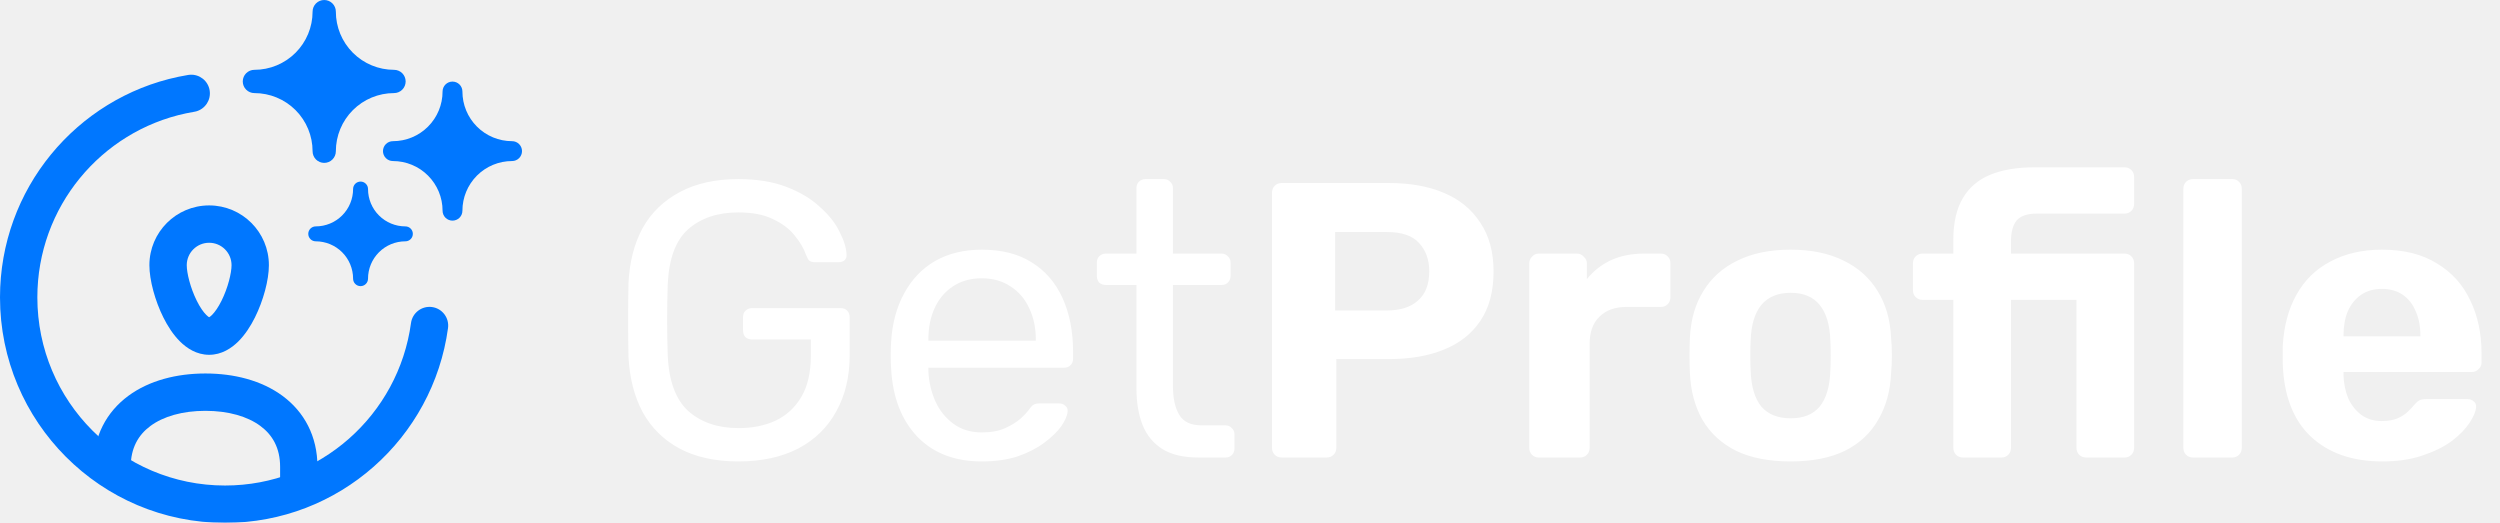
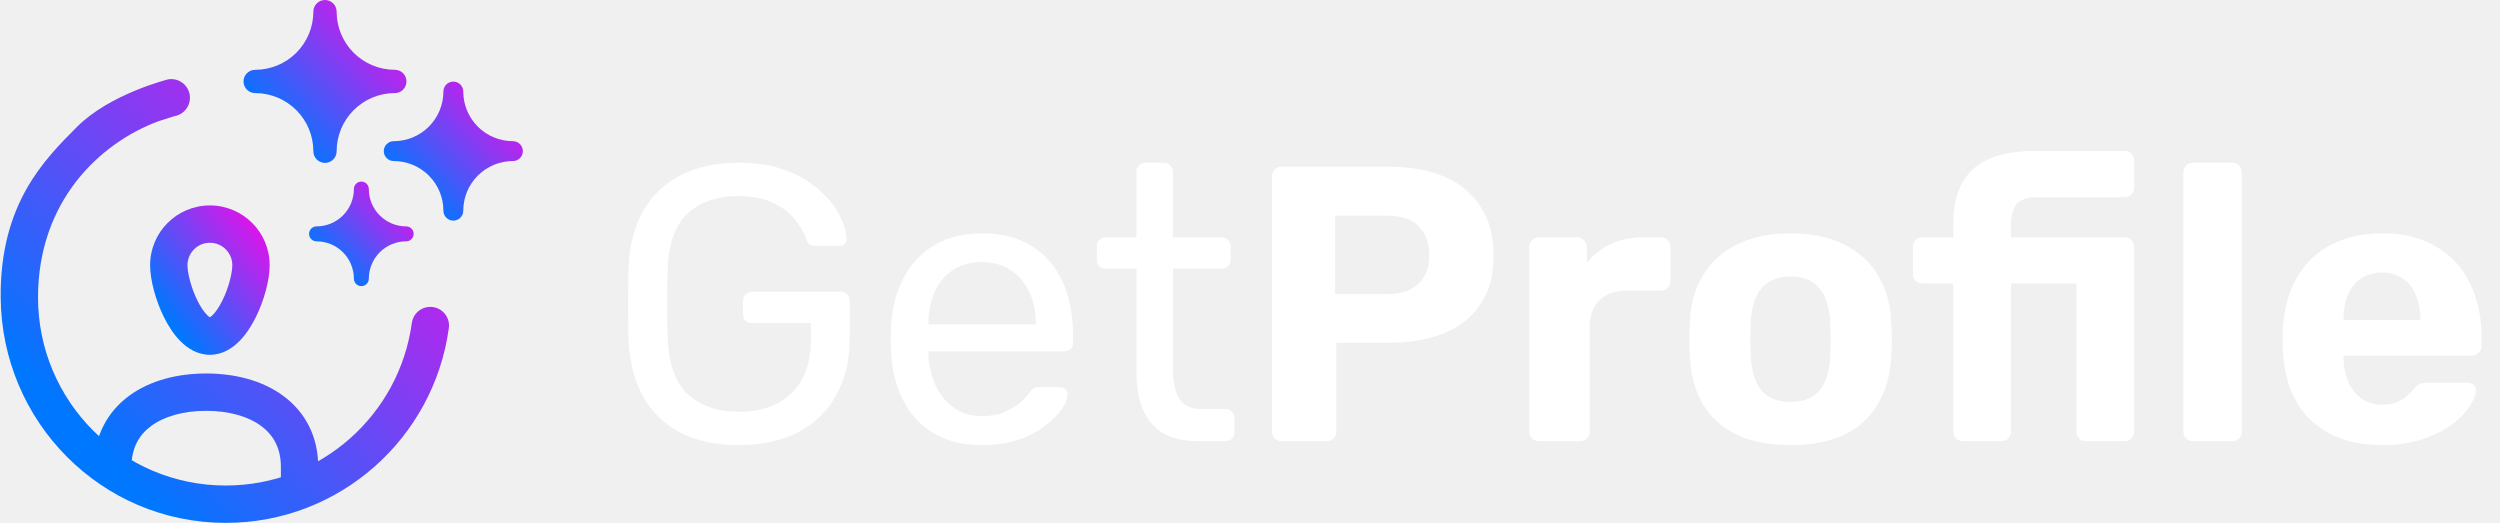
<svg xmlns="http://www.w3.org/2000/svg" width="153" height="32" viewBox="0 0 153 32" fill="none">
-   <g clip-path="url(#clip0_105_152)">
-     <path d="M45.184 28.24C43.776 28.24 42.576 27.976 41.584 27.448C40.608 26.92 39.856 26.176 39.328 25.216C38.816 24.256 38.528 23.128 38.464 21.832C38.448 21.128 38.44 20.384 38.44 19.6C38.44 18.8 38.448 18.04 38.464 17.32C38.528 16.024 38.816 14.904 39.328 13.96C39.856 13.016 40.616 12.28 41.608 11.752C42.6 11.224 43.792 10.96 45.184 10.96C46.32 10.96 47.304 11.12 48.136 11.44C48.968 11.76 49.648 12.168 50.176 12.664C50.72 13.144 51.12 13.648 51.376 14.176C51.648 14.704 51.792 15.168 51.808 15.568C51.824 15.712 51.784 15.832 51.688 15.928C51.592 16.008 51.464 16.048 51.304 16.048H49.888C49.728 16.048 49.608 16.016 49.528 15.952C49.464 15.888 49.4 15.776 49.336 15.616C49.192 15.2 48.952 14.792 48.616 14.392C48.296 13.992 47.856 13.664 47.296 13.408C46.752 13.136 46.048 13 45.184 13C43.92 13 42.896 13.344 42.112 14.032C41.344 14.72 40.928 15.856 40.864 17.44C40.816 18.864 40.816 20.288 40.864 21.712C40.928 23.312 41.352 24.464 42.136 25.168C42.92 25.856 43.944 26.2 45.208 26.2C46.056 26.2 46.808 26.048 47.464 25.744C48.136 25.424 48.664 24.936 49.048 24.28C49.432 23.624 49.624 22.792 49.624 21.784V20.776H46.024C45.864 20.776 45.728 20.728 45.616 20.632C45.52 20.52 45.472 20.376 45.472 20.2V19.432C45.472 19.256 45.52 19.12 45.616 19.024C45.728 18.912 45.864 18.856 46.024 18.856H51.448C51.624 18.856 51.76 18.912 51.856 19.024C51.952 19.12 52 19.256 52 19.432V21.736C52 23.048 51.728 24.192 51.184 25.168C50.656 26.144 49.88 26.904 48.856 27.448C47.832 27.976 46.608 28.24 45.184 28.24ZM60.08 28.24C58.432 28.24 57.12 27.736 56.144 26.728C55.168 25.704 54.632 24.312 54.536 22.552C54.52 22.344 54.512 22.08 54.512 21.76C54.512 21.424 54.52 21.152 54.536 20.944C54.6 19.808 54.864 18.816 55.328 17.968C55.792 17.104 56.424 16.44 57.224 15.976C58.04 15.512 58.992 15.28 60.08 15.28C61.296 15.28 62.312 15.536 63.128 16.048C63.96 16.56 64.592 17.288 65.024 18.232C65.456 19.176 65.672 20.28 65.672 21.544V21.952C65.672 22.128 65.616 22.264 65.504 22.36C65.408 22.456 65.28 22.504 65.12 22.504H56.816C56.816 22.52 56.816 22.552 56.816 22.6C56.816 22.648 56.816 22.688 56.816 22.72C56.848 23.376 56.992 23.992 57.248 24.568C57.504 25.128 57.872 25.584 58.352 25.936C58.832 26.288 59.408 26.464 60.08 26.464C60.656 26.464 61.136 26.376 61.52 26.2C61.904 26.024 62.216 25.832 62.456 25.624C62.696 25.4 62.856 25.232 62.936 25.12C63.08 24.912 63.192 24.792 63.272 24.76C63.352 24.712 63.48 24.688 63.656 24.688H64.808C64.968 24.688 65.096 24.736 65.192 24.832C65.304 24.912 65.352 25.032 65.336 25.192C65.32 25.432 65.192 25.728 64.952 26.08C64.712 26.416 64.368 26.752 63.92 27.088C63.472 27.424 62.928 27.704 62.288 27.928C61.648 28.136 60.912 28.24 60.08 28.24ZM56.816 20.848H63.392V20.776C63.392 20.056 63.256 19.416 62.984 18.856C62.728 18.296 62.352 17.856 61.856 17.536C61.36 17.2 60.768 17.032 60.08 17.032C59.392 17.032 58.8 17.2 58.304 17.536C57.824 17.856 57.456 18.296 57.2 18.856C56.944 19.416 56.816 20.056 56.816 20.776V20.848ZM73.343 28C72.447 28 71.719 27.832 71.159 27.496C70.599 27.144 70.191 26.656 69.935 26.032C69.679 25.392 69.551 24.64 69.551 23.776V17.44H67.679C67.519 17.44 67.383 17.392 67.271 17.296C67.175 17.184 67.127 17.048 67.127 16.888V16.072C67.127 15.912 67.175 15.784 67.271 15.688C67.383 15.576 67.519 15.52 67.679 15.52H69.551V11.512C69.551 11.352 69.599 11.224 69.695 11.128C69.807 11.016 69.943 10.96 70.103 10.96H71.231C71.391 10.96 71.519 11.016 71.615 11.128C71.727 11.224 71.783 11.352 71.783 11.512V15.52H74.759C74.919 15.52 75.047 15.576 75.143 15.688C75.255 15.784 75.311 15.912 75.311 16.072V16.888C75.311 17.048 75.255 17.184 75.143 17.296C75.047 17.392 74.919 17.44 74.759 17.44H71.783V23.608C71.783 24.36 71.911 24.952 72.167 25.384C72.423 25.816 72.879 26.032 73.535 26.032H74.999C75.159 26.032 75.287 26.088 75.383 26.2C75.495 26.296 75.551 26.424 75.551 26.584V27.448C75.551 27.608 75.495 27.744 75.383 27.856C75.287 27.952 75.159 28 74.999 28H73.343ZM78.446 28C78.27 28 78.126 27.944 78.014 27.832C77.902 27.72 77.846 27.576 77.846 27.4V11.8C77.846 11.624 77.902 11.48 78.014 11.368C78.126 11.256 78.27 11.2 78.446 11.2H84.998C86.294 11.2 87.414 11.4 88.358 11.8C89.318 12.2 90.062 12.808 90.59 13.624C91.134 14.424 91.406 15.424 91.406 16.624C91.406 17.84 91.134 18.848 90.59 19.648C90.062 20.432 89.318 21.016 88.358 21.4C87.414 21.784 86.294 21.976 84.998 21.976H81.782V27.4C81.782 27.576 81.726 27.72 81.614 27.832C81.502 27.944 81.358 28 81.182 28H78.446ZM81.71 19H84.878C85.694 19 86.326 18.8 86.774 18.4C87.238 18 87.47 17.4 87.47 16.6C87.47 15.896 87.262 15.32 86.846 14.872C86.446 14.424 85.79 14.2 84.878 14.2H81.71V19ZM94.166 28C94.006 28 93.87 27.944 93.758 27.832C93.646 27.72 93.59 27.576 93.59 27.4V16.12C93.59 15.96 93.646 15.824 93.758 15.712C93.87 15.584 94.006 15.52 94.166 15.52H96.518C96.678 15.52 96.814 15.584 96.926 15.712C97.054 15.824 97.118 15.96 97.118 16.12V17.08C97.518 16.584 98.006 16.2 98.582 15.928C99.174 15.656 99.854 15.52 100.622 15.52H101.654C101.814 15.52 101.95 15.576 102.062 15.688C102.174 15.8 102.23 15.944 102.23 16.12V18.184C102.23 18.36 102.174 18.504 102.062 18.616C101.95 18.728 101.814 18.784 101.654 18.784H99.542C98.838 18.784 98.286 18.984 97.886 19.384C97.486 19.768 97.286 20.32 97.286 21.04V27.4C97.286 27.576 97.23 27.72 97.118 27.832C97.006 27.944 96.862 28 96.686 28H94.166ZM109.591 28.24C108.263 28.24 107.151 28.024 106.255 27.592C105.359 27.144 104.671 26.512 104.191 25.696C103.727 24.88 103.471 23.928 103.423 22.84C103.407 22.52 103.399 22.16 103.399 21.76C103.399 21.344 103.407 20.984 103.423 20.68C103.471 19.576 103.743 18.624 104.239 17.824C104.735 17.008 105.431 16.384 106.327 15.952C107.223 15.504 108.311 15.28 109.591 15.28C110.855 15.28 111.935 15.504 112.831 15.952C113.727 16.384 114.423 17.008 114.919 17.824C115.415 18.624 115.687 19.576 115.735 20.68C115.767 20.984 115.783 21.344 115.783 21.76C115.783 22.16 115.767 22.52 115.735 22.84C115.687 23.928 115.423 24.88 114.943 25.696C114.479 26.512 113.799 27.144 112.903 27.592C112.007 28.024 110.903 28.24 109.591 28.24ZM109.591 25.6C110.375 25.6 110.967 25.36 111.367 24.88C111.767 24.384 111.983 23.664 112.015 22.72C112.031 22.48 112.039 22.16 112.039 21.76C112.039 21.36 112.031 21.04 112.015 20.8C111.983 19.872 111.767 19.16 111.367 18.664C110.967 18.168 110.375 17.92 109.591 17.92C108.807 17.92 108.207 18.168 107.791 18.664C107.391 19.16 107.175 19.872 107.143 20.8C107.127 21.04 107.119 21.36 107.119 21.76C107.119 22.16 107.127 22.48 107.143 22.72C107.175 23.664 107.391 24.384 107.791 24.88C108.207 25.36 108.807 25.6 109.591 25.6ZM120.144 28C119.968 28 119.824 27.944 119.712 27.832C119.6 27.72 119.544 27.576 119.544 27.4V18.352H117.672C117.496 18.352 117.352 18.296 117.24 18.184C117.128 18.072 117.072 17.928 117.072 17.752V16.12C117.072 15.944 117.128 15.8 117.24 15.688C117.352 15.576 117.496 15.52 117.672 15.52H119.544V14.656C119.544 13.632 119.736 12.792 120.12 12.136C120.504 11.48 121.064 11 121.8 10.696C122.536 10.392 123.44 10.24 124.512 10.24H130.032C130.192 10.24 130.328 10.296 130.44 10.408C130.552 10.52 130.608 10.664 130.608 10.84V12.472C130.608 12.648 130.552 12.792 130.44 12.904C130.328 13.016 130.192 13.072 130.032 13.072H124.656C124.064 13.072 123.648 13.216 123.408 13.504C123.184 13.792 123.072 14.216 123.072 14.776V15.52H130.032C130.192 15.52 130.328 15.576 130.44 15.688C130.552 15.8 130.608 15.944 130.608 16.12V27.4C130.608 27.576 130.552 27.72 130.44 27.832C130.328 27.944 130.192 28 130.032 28H127.68C127.504 28 127.36 27.944 127.248 27.832C127.136 27.72 127.08 27.576 127.08 27.4V18.352H123.072V27.4C123.072 27.576 123.016 27.72 122.904 27.832C122.792 27.944 122.656 28 122.496 28H120.144ZM134.221 28C134.045 28 133.901 27.944 133.789 27.832C133.677 27.72 133.621 27.576 133.621 27.4V11.56C133.621 11.384 133.677 11.24 133.789 11.128C133.901 11.016 134.045 10.96 134.221 10.96H136.621C136.781 10.96 136.917 11.016 137.029 11.128C137.141 11.24 137.197 11.384 137.197 11.56V27.4C137.197 27.576 137.141 27.72 137.029 27.832C136.917 27.944 136.781 28 136.621 28H134.221ZM145.799 28.24C143.959 28.24 142.495 27.728 141.407 26.704C140.335 25.68 139.767 24.192 139.703 22.24C139.703 22.112 139.703 21.944 139.703 21.736C139.703 21.512 139.703 21.336 139.703 21.208C139.767 19.976 140.047 18.92 140.543 18.04C141.039 17.144 141.735 16.464 142.631 16C143.527 15.52 144.575 15.28 145.775 15.28C147.119 15.28 148.239 15.56 149.135 16.12C150.047 16.664 150.727 17.416 151.175 18.376C151.639 19.32 151.871 20.408 151.871 21.64V22.192C151.871 22.352 151.807 22.488 151.679 22.6C151.567 22.712 151.431 22.768 151.271 22.768H143.423C143.423 22.784 143.423 22.816 143.423 22.864C143.423 22.896 143.423 22.928 143.423 22.96C143.439 23.472 143.535 23.944 143.711 24.376C143.903 24.792 144.167 25.128 144.503 25.384C144.855 25.64 145.271 25.768 145.751 25.768C146.151 25.768 146.479 25.712 146.735 25.6C146.991 25.488 147.199 25.352 147.359 25.192C147.535 25.032 147.663 24.896 147.743 24.784C147.887 24.624 147.999 24.528 148.079 24.496C148.175 24.448 148.319 24.424 148.511 24.424H151.007C151.167 24.424 151.295 24.472 151.391 24.568C151.503 24.648 151.551 24.768 151.535 24.928C151.519 25.184 151.383 25.504 151.127 25.888C150.887 26.256 150.527 26.624 150.047 26.992C149.567 27.344 148.967 27.64 148.247 27.88C147.543 28.12 146.727 28.24 145.799 28.24ZM143.423 20.584H148.127V20.536C148.127 19.96 148.031 19.464 147.839 19.048C147.663 18.616 147.399 18.28 147.047 18.04C146.695 17.8 146.271 17.68 145.775 17.68C145.279 17.68 144.855 17.8 144.503 18.04C144.151 18.28 143.879 18.616 143.687 19.048C143.511 19.464 143.423 19.96 143.423 20.536V20.584Z" fill="white" />
-     <g clip-path="url(#clip1_105_152)">
-       <mask id="mask0_105_152" style="mask-type:luminance" maskUnits="userSpaceOnUse" x="0" y="0" width="32" height="32">
-         <path d="M32 0H0V32H32V0Z" fill="white" />
-       </mask>
-       <g mask="url(#mask0_105_152)">
-         <path d="M24.826 4.985C24.826 5.173 24.751 5.355 24.618 5.488C24.484 5.622 24.303 5.697 24.114 5.697C23.17 5.697 22.264 6.072 21.597 6.739C20.929 7.407 20.554 8.313 20.554 9.257C20.554 9.446 20.479 9.627 20.345 9.761C20.212 9.894 20.031 9.969 19.842 9.969C19.653 9.969 19.472 9.894 19.338 9.761C19.205 9.627 19.13 9.446 19.13 9.257C19.13 8.313 18.755 7.407 18.087 6.739C17.419 6.072 16.514 5.697 15.569 5.697C15.38 5.697 15.199 5.622 15.066 5.488C14.932 5.355 14.857 5.173 14.857 4.985C14.857 4.796 14.932 4.615 15.066 4.481C15.199 4.348 15.38 4.273 15.569 4.273C16.514 4.273 17.419 3.897 18.087 3.23C18.755 2.562 19.13 1.656 19.13 0.712C19.13 0.523 19.205 0.342 19.338 0.209C19.472 0.075 19.653 0 19.842 0C20.031 0 20.212 0.075 20.345 0.209C20.479 0.342 20.554 0.523 20.554 0.712C20.554 1.656 20.929 2.562 21.597 3.23C22.264 3.897 23.17 4.273 24.114 4.273C24.303 4.273 24.484 4.348 24.618 4.481C24.751 4.615 24.826 4.796 24.826 4.985Z" fill="#0077FF" />
-         <path d="M31.947 9.248C31.947 9.409 31.883 9.564 31.769 9.678C31.655 9.792 31.501 9.856 31.34 9.856C30.534 9.856 29.761 10.176 29.19 10.746C28.62 11.316 28.3 12.089 28.3 12.895C28.3 13.056 28.236 13.211 28.122 13.325C28.008 13.439 27.854 13.503 27.692 13.503C27.531 13.503 27.377 13.439 27.263 13.325C27.149 13.211 27.085 13.056 27.085 12.895C27.085 12.089 26.764 11.316 26.194 10.746C25.625 10.176 24.851 9.856 24.045 9.856C23.884 9.856 23.73 9.792 23.616 9.678C23.502 9.564 23.438 9.409 23.438 9.248C23.438 9.087 23.502 8.932 23.616 8.818C23.73 8.704 23.884 8.64 24.045 8.64C24.851 8.64 25.625 8.32 26.194 7.75C26.764 7.18 27.085 6.407 27.085 5.601C27.085 5.44 27.149 5.285 27.263 5.171C27.377 5.057 27.531 4.993 27.692 4.993C27.854 4.993 28.008 5.057 28.122 5.171C28.236 5.285 28.3 5.44 28.3 5.601C28.3 6.407 28.62 7.18 29.19 7.75C29.761 8.32 30.534 8.64 31.34 8.64C31.501 8.64 31.655 8.704 31.769 8.818C31.883 8.932 31.947 9.087 31.947 9.248Z" fill="#0077FF" />
-         <path d="M25.266 14.312C25.266 14.433 25.218 14.549 25.132 14.635C25.046 14.721 24.93 14.769 24.809 14.769C24.203 14.769 23.621 15.01 23.193 15.438C22.764 15.867 22.523 16.448 22.523 17.055C22.523 17.176 22.475 17.292 22.389 17.378C22.303 17.464 22.187 17.512 22.066 17.512C21.945 17.512 21.829 17.464 21.743 17.378C21.657 17.292 21.609 17.176 21.609 17.055C21.609 16.448 21.368 15.867 20.939 15.438C20.511 15.01 19.929 14.769 19.323 14.769C19.202 14.769 19.086 14.721 19 14.635C18.914 14.549 18.866 14.433 18.866 14.312C18.866 14.191 18.914 14.074 19 13.989C19.086 13.903 19.202 13.855 19.323 13.855C19.929 13.855 20.511 13.614 20.939 13.185C21.368 12.757 21.609 12.175 21.609 11.569C21.609 11.448 21.657 11.331 21.743 11.246C21.829 11.16 21.945 11.112 22.066 11.112C22.187 11.112 22.303 11.16 22.389 11.246C22.475 11.331 22.523 11.448 22.523 11.569C22.523 12.175 22.764 12.757 23.193 13.185C23.621 13.614 24.203 13.855 24.809 13.855C24.93 13.855 25.046 13.903 25.132 13.989C25.218 14.074 25.266 14.191 25.266 14.312Z" fill="#0077FF" />
-         <path d="M14.171 16.229C14.171 15.472 13.557 14.857 12.8 14.857C12.043 14.857 11.429 15.471 11.429 16.229C11.429 16.7 11.645 17.61 12.045 18.411C12.239 18.801 12.444 19.096 12.626 19.277C12.708 19.358 12.766 19.396 12.799 19.415C12.832 19.397 12.89 19.359 12.973 19.277C13.155 19.096 13.36 18.801 13.555 18.411C13.954 17.61 14.171 16.7 14.171 16.229ZM16.456 16.229C16.456 17.146 16.111 18.408 15.601 19.431C15.341 19.952 15.003 20.482 14.584 20.898C14.173 21.306 13.569 21.714 12.8 21.714C12.031 21.714 11.427 21.307 11.016 20.898C10.596 20.482 10.259 19.952 9.999 19.431C9.489 18.408 9.143 17.146 9.143 16.229C9.143 14.209 10.781 12.571 12.8 12.571C14.82 12.572 16.456 14.209 16.456 16.229Z" fill="#0077FF" />
-         <path d="M17.143 29.714V28.571C17.143 27.418 16.677 26.616 15.933 26.067C15.15 25.488 13.982 25.143 12.571 25.143C11.161 25.143 9.993 25.488 9.21 26.067C8.466 26.616 8 27.418 8 28.571C8 29.202 7.488 29.714 6.857 29.714C6.226 29.714 5.714 29.202 5.714 28.571C5.714 26.688 6.528 25.205 7.852 24.227C9.136 23.279 10.826 22.857 12.571 22.857C14.317 22.857 16.006 23.279 17.291 24.227C18.615 25.205 19.429 26.688 19.429 28.571V29.714C19.429 30.345 18.917 30.857 18.286 30.857C17.654 30.857 17.143 30.345 17.143 29.714Z" fill="#0077FF" />
-         <path d="M13.772 32C6.164 32 -9.08513e-08 25.819 0 18.201C0 11.565 4.675 6.022 10.909 4.701L11.516 4.587L11.633 4.574C12.211 4.538 12.734 4.944 12.83 5.528C12.927 6.111 12.562 6.665 12.003 6.817L11.888 6.841L11.382 6.937C6.187 8.039 2.286 12.663 2.286 18.201C2.286 24.562 7.431 29.714 13.772 29.714C19.583 29.714 24.39 25.388 25.153 19.77C25.238 19.145 25.814 18.706 26.44 18.791C27.065 18.876 27.503 19.452 27.419 20.077C26.504 26.809 20.746 32 13.772 32Z" fill="#0077FF" />
-       </g>
+   <g clip-path="url(#clip0_108_41)">
+     <g clip-path="url(#clip1_108_41)">
+       <path d="M24.876 4.985C24.876 5.173 24.801 5.355 24.668 5.488C24.534 5.622 24.353 5.697 24.164 5.697C23.219 5.697 22.313 6.072 21.645 6.74C20.977 7.407 20.602 8.313 20.602 9.257C20.602 9.446 20.527 9.627 20.393 9.761C20.26 9.894 20.079 9.969 19.89 9.969C19.701 9.969 19.52 9.894 19.386 9.761C19.253 9.627 19.177 9.446 19.177 9.257C19.177 8.313 18.802 7.407 18.134 6.74C17.466 6.072 16.56 5.697 15.616 5.697C15.427 5.697 15.246 5.622 15.112 5.488C14.979 5.355 14.903 5.173 14.903 4.985C14.903 4.796 14.979 4.615 15.112 4.481C15.246 4.348 15.427 4.272 15.616 4.272C16.56 4.272 17.466 3.897 18.134 3.23C18.802 2.562 19.177 1.656 19.177 0.712C19.177 0.523 19.253 0.342 19.386 0.209C19.52 0.075 19.701 0 19.89 0C20.079 0 20.26 0.075 20.393 0.209C20.527 0.342 20.602 0.523 20.602 0.712C20.602 1.656 20.977 2.562 21.645 3.23C22.313 3.897 23.219 4.272 24.164 4.272C24.353 4.272 24.534 4.348 24.668 4.481C24.801 4.615 24.876 4.796 24.876 4.985Z" fill="url(#paint0_linear_108_41)" />
+       <path d="M32 9.248C32 9.41 31.936 9.564 31.822 9.678C31.708 9.792 31.553 9.856 31.392 9.856C30.586 9.856 29.812 10.176 29.242 10.746C28.672 11.316 28.352 12.089 28.352 12.895C28.352 13.057 28.288 13.211 28.174 13.325C28.059 13.439 27.905 13.503 27.744 13.503C27.582 13.503 27.428 13.439 27.314 13.325C27.2 13.211 27.136 13.057 27.136 12.895C27.136 12.089 26.815 11.316 26.245 10.746C25.675 10.176 24.901 9.856 24.095 9.856C23.934 9.856 23.779 9.792 23.665 9.678C23.551 9.564 23.487 9.41 23.487 9.248C23.487 9.087 23.551 8.933 23.665 8.819C23.779 8.704 23.934 8.64 24.095 8.64C24.901 8.64 25.675 8.32 26.245 7.75C26.815 7.18 27.136 6.407 27.136 5.601C27.136 5.44 27.2 5.285 27.314 5.171C27.428 5.057 27.582 4.993 27.744 4.993C27.905 4.993 28.059 5.057 28.174 5.171C28.288 5.285 28.352 5.44 28.352 5.601C28.352 6.407 28.672 7.18 29.242 7.75C29.812 8.32 30.586 8.64 31.392 8.64C31.553 8.64 31.708 8.704 31.822 8.819C31.936 8.933 32 9.087 32 9.248Z" fill="url(#paint1_linear_108_41)" />
+       <path d="M25.316 14.312C25.316 14.433 25.268 14.55 25.182 14.635C25.096 14.721 24.98 14.769 24.859 14.769C24.252 14.769 23.671 15.01 23.242 15.439C22.813 15.867 22.572 16.449 22.572 17.055C22.572 17.176 22.524 17.292 22.438 17.378C22.353 17.464 22.236 17.512 22.115 17.512C21.994 17.512 21.877 17.464 21.792 17.378C21.706 17.292 21.658 17.176 21.658 17.055C21.658 16.449 21.417 15.867 20.988 15.439C20.559 15.01 19.977 14.769 19.371 14.769C19.25 14.769 19.134 14.721 19.048 14.635C18.962 14.55 18.914 14.433 18.914 14.312C18.914 14.191 18.962 14.075 19.048 13.989C19.134 13.903 19.25 13.855 19.371 13.855C19.977 13.855 20.559 13.614 20.988 13.185C21.417 12.757 21.658 12.175 21.658 11.569C21.658 11.448 21.706 11.332 21.792 11.246C21.877 11.16 21.994 11.112 22.115 11.112C22.236 11.112 22.353 11.16 22.438 11.246C22.524 11.332 22.572 11.448 22.572 11.569C22.572 12.175 22.813 12.757 23.242 13.185C23.671 13.614 24.252 13.855 24.859 13.855C24.98 13.855 25.096 13.903 25.182 13.989C25.268 14.075 25.316 14.191 25.316 14.312Z" fill="url(#paint2_linear_108_41)" />
+       <path d="M14.217 16.229C14.217 15.472 13.603 14.857 12.846 14.857C12.088 14.857 11.474 15.472 11.474 16.229C11.474 16.7 11.69 17.61 12.09 18.411C12.285 18.801 12.49 19.096 12.672 19.277C12.754 19.358 12.812 19.397 12.845 19.415C12.877 19.397 12.936 19.359 13.019 19.277C13.201 19.096 13.406 18.801 13.601 18.411C14 17.61 14.217 16.7 14.217 16.229ZM16.503 16.229C16.503 17.146 16.157 18.408 15.647 19.431C15.387 19.952 15.049 20.482 14.63 20.898C14.219 21.307 13.615 21.714 12.846 21.714C12.077 21.714 11.472 21.307 11.06 20.898C10.641 20.482 10.303 19.952 10.043 19.431C9.533 18.408 9.187 17.146 9.187 16.229C9.187 14.209 10.825 12.572 12.846 12.572C14.866 12.572 16.503 14.209 16.503 16.229Z" fill="url(#paint3_linear_108_41)" />
+       <path d="M17.19 29.714V28.572C17.19 27.418 16.724 26.616 15.979 26.067C15.196 25.489 14.028 25.143 12.617 25.143C11.205 25.143 10.038 25.489 9.254 26.067C8.51 26.616 8.044 27.418 8.044 28.572C8.044 29.203 7.532 29.714 6.9 29.714C6.269 29.714 5.757 29.203 5.757 28.572C5.757 26.688 6.571 25.205 7.895 24.228C9.18 23.279 10.871 22.857 12.617 22.857C14.362 22.857 16.053 23.279 17.338 24.228C18.663 25.205 19.476 26.688 19.476 28.572V29.714C19.476 30.346 18.964 30.857 18.333 30.857C17.702 30.857 17.19 30.346 17.19 29.714Z" fill="url(#paint4_linear_108_41)" />
+       <path d="M13.818 32C6.207 32 0.098 25.819 0.041 18.201C-0.002 12.485 2.694 9.785 4.716 7.761C6.738 5.736 10.293 4.856 10.293 4.856L10.411 4.843C10.989 4.807 11.512 5.213 11.609 5.797C11.705 6.381 11.341 6.934 10.781 7.086L10.666 7.11L9.686 7.423C6.064 8.773 2.327 12.35 2.327 18.201C2.327 24.562 7.474 29.714 13.818 29.714C19.631 29.714 24.439 25.388 25.203 19.77C25.288 19.145 25.864 18.706 26.49 18.791C27.115 18.876 27.554 19.452 27.469 20.077C26.555 26.809 20.794 32 13.818 32Z" fill="url(#paint5_linear_108_41)" />
    </g>
+     <path d="M45.184 27.24C43.776 27.24 42.576 26.976 41.584 26.448C40.608 25.92 39.856 25.176 39.328 24.216C38.816 23.256 38.528 22.128 38.464 20.832C38.448 20.128 38.44 19.384 38.44 18.6C38.44 17.8 38.448 17.04 38.464 16.32C38.528 15.024 38.816 13.904 39.328 12.96C39.856 12.016 40.616 11.28 41.608 10.752C42.6 10.224 43.792 9.96 45.184 9.96C46.32 9.96 47.304 10.12 48.136 10.44C48.968 10.76 49.648 11.168 50.176 11.664C50.72 12.144 51.12 12.648 51.376 13.176C51.648 13.704 51.792 14.168 51.808 14.568C51.824 14.712 51.784 14.832 51.688 14.928C51.592 15.008 51.464 15.048 51.304 15.048H49.888C49.728 15.048 49.608 15.016 49.528 14.952C49.464 14.888 49.4 14.776 49.336 14.616C49.192 14.2 48.952 13.792 48.616 13.392C48.296 12.992 47.856 12.664 47.296 12.408C46.752 12.136 46.048 12 45.184 12C43.92 12 42.896 12.344 42.112 13.032C41.344 13.72 40.928 14.856 40.864 16.44C40.816 17.864 40.816 19.288 40.864 20.712C40.928 22.312 41.352 23.464 42.136 24.168C42.92 24.856 43.944 25.2 45.208 25.2C46.056 25.2 46.808 25.048 47.464 24.744C48.136 24.424 48.664 23.936 49.048 23.28C49.432 22.624 49.624 21.792 49.624 20.784V19.776H46.024C45.864 19.776 45.728 19.728 45.616 19.632C45.52 19.52 45.472 19.376 45.472 19.2V18.432C45.472 18.256 45.52 18.12 45.616 18.024C45.728 17.912 45.864 17.856 46.024 17.856H51.448C51.624 17.856 51.76 17.912 51.856 18.024C51.952 18.12 52 18.256 52 18.432V20.736C52 22.048 51.728 23.192 51.184 24.168C50.656 25.144 49.88 25.904 48.856 26.448C47.832 26.976 46.608 27.24 45.184 27.24ZM60.08 27.24C58.432 27.24 57.12 26.736 56.144 25.728C55.168 24.704 54.632 23.312 54.536 21.552C54.52 21.344 54.512 21.08 54.512 20.76C54.512 20.424 54.52 20.152 54.536 19.944C54.6 18.808 54.864 17.816 55.328 16.968C55.792 16.104 56.424 15.44 57.224 14.976C58.04 14.512 58.992 14.28 60.08 14.28C61.296 14.28 62.312 14.536 63.128 15.048C63.96 15.56 64.592 16.288 65.024 17.232C65.456 18.176 65.672 19.28 65.672 20.544V20.952C65.672 21.128 65.616 21.264 65.504 21.36C65.408 21.456 65.28 21.504 65.12 21.504H56.816C56.816 21.52 56.816 21.552 56.816 21.6C56.816 21.648 56.816 21.688 56.816 21.72C56.848 22.376 56.992 22.992 57.248 23.568C57.504 24.128 57.872 24.584 58.352 24.936C58.832 25.288 59.408 25.464 60.08 25.464C60.656 25.464 61.136 25.376 61.52 25.2C61.904 25.024 62.216 24.832 62.456 24.624C62.696 24.4 62.856 24.232 62.936 24.12C63.08 23.912 63.192 23.792 63.272 23.76C63.352 23.712 63.48 23.688 63.656 23.688H64.808C64.968 23.688 65.096 23.736 65.192 23.832C65.304 23.912 65.352 24.032 65.336 24.192C65.32 24.432 65.192 24.728 64.952 25.08C64.712 25.416 64.368 25.752 63.92 26.088C63.472 26.424 62.928 26.704 62.288 26.928C61.648 27.136 60.912 27.24 60.08 27.24ZM56.816 19.848H63.392V19.776C63.392 19.056 63.256 18.416 62.984 17.856C62.728 17.296 62.352 16.856 61.856 16.536C61.36 16.2 60.768 16.032 60.08 16.032C59.392 16.032 58.8 16.2 58.304 16.536C57.824 16.856 57.456 17.296 57.2 17.856C56.944 18.416 56.816 19.056 56.816 19.776V19.848ZM73.343 27C72.447 27 71.719 26.832 71.159 26.496C70.599 26.144 70.191 25.656 69.935 25.032C69.679 24.392 69.551 23.64 69.551 22.776V16.44H67.679C67.519 16.44 67.383 16.392 67.271 16.296C67.175 16.184 67.127 16.048 67.127 15.888V15.072C67.127 14.912 67.175 14.784 67.271 14.688C67.383 14.576 67.519 14.52 67.679 14.52H69.551V10.512C69.551 10.352 69.599 10.224 69.695 10.128C69.807 10.016 69.943 9.96 70.103 9.96H71.231C71.391 9.96 71.519 10.016 71.615 10.128C71.727 10.224 71.783 10.352 71.783 10.512V14.52H74.759C74.919 14.52 75.047 14.576 75.143 14.688C75.255 14.784 75.311 14.912 75.311 15.072V15.888C75.311 16.048 75.255 16.184 75.143 16.296C75.047 16.392 74.919 16.44 74.759 16.44H71.783V22.608C71.783 23.36 71.911 23.952 72.167 24.384C72.423 24.816 72.879 25.032 73.535 25.032H74.999C75.159 25.032 75.287 25.088 75.383 25.2C75.495 25.296 75.551 25.424 75.551 25.584V26.448C75.551 26.608 75.495 26.744 75.383 26.856C75.287 26.952 75.159 27 74.999 27H73.343ZM78.446 27C78.27 27 78.126 26.944 78.014 26.832C77.902 26.72 77.846 26.576 77.846 26.4V10.8C77.846 10.624 77.902 10.48 78.014 10.368C78.126 10.256 78.27 10.2 78.446 10.2H84.998C86.294 10.2 87.414 10.4 88.358 10.8C89.318 11.2 90.062 11.808 90.59 12.624C91.134 13.424 91.406 14.424 91.406 15.624C91.406 16.84 91.134 17.848 90.59 18.648C90.062 19.432 89.318 20.016 88.358 20.4C87.414 20.784 86.294 20.976 84.998 20.976H81.782V26.4C81.782 26.576 81.726 26.72 81.614 26.832C81.502 26.944 81.358 27 81.182 27H78.446ZM81.71 18H84.878C85.694 18 86.326 17.8 86.774 17.4C87.238 17 87.47 16.4 87.47 15.6C87.47 14.896 87.262 14.32 86.846 13.872C86.446 13.424 85.79 13.2 84.878 13.2H81.71V18ZM94.166 27C94.006 27 93.87 26.944 93.758 26.832C93.646 26.72 93.59 26.576 93.59 26.4V15.12C93.59 14.96 93.646 14.824 93.758 14.712C93.87 14.584 94.006 14.52 94.166 14.52H96.518C96.678 14.52 96.814 14.584 96.926 14.712C97.054 14.824 97.118 14.96 97.118 15.12V16.08C97.518 15.584 98.006 15.2 98.582 14.928C99.174 14.656 99.854 14.52 100.622 14.52H101.654C101.814 14.52 101.95 14.576 102.062 14.688C102.174 14.8 102.23 14.944 102.23 15.12V17.184C102.23 17.36 102.174 17.504 102.062 17.616C101.95 17.728 101.814 17.784 101.654 17.784H99.542C98.838 17.784 98.286 17.984 97.886 18.384C97.486 18.768 97.286 19.32 97.286 20.04V26.4C97.286 26.576 97.23 26.72 97.118 26.832C97.006 26.944 96.862 27 96.686 27H94.166ZM109.591 27.24C108.263 27.24 107.151 27.024 106.255 26.592C105.359 26.144 104.671 25.512 104.191 24.696C103.727 23.88 103.471 22.928 103.423 21.84C103.407 21.52 103.399 21.16 103.399 20.76C103.399 20.344 103.407 19.984 103.423 19.68C103.471 18.576 103.743 17.624 104.239 16.824C104.735 16.008 105.431 15.384 106.327 14.952C107.223 14.504 108.311 14.28 109.591 14.28C110.855 14.28 111.935 14.504 112.831 14.952C113.727 15.384 114.423 16.008 114.919 16.824C115.415 17.624 115.687 18.576 115.735 19.68C115.767 19.984 115.783 20.344 115.783 20.76C115.783 21.16 115.767 21.52 115.735 21.84C115.687 22.928 115.423 23.88 114.943 24.696C114.479 25.512 113.799 26.144 112.903 26.592C112.007 27.024 110.903 27.24 109.591 27.24ZM109.591 24.6C110.375 24.6 110.967 24.36 111.367 23.88C111.767 23.384 111.983 22.664 112.015 21.72C112.031 21.48 112.039 21.16 112.039 20.76C112.039 20.36 112.031 20.04 112.015 19.8C111.983 18.872 111.767 18.16 111.367 17.664C110.967 17.168 110.375 16.92 109.591 16.92C108.807 16.92 108.207 17.168 107.791 17.664C107.391 18.16 107.175 18.872 107.143 19.8C107.127 20.04 107.119 20.36 107.119 20.76C107.119 21.16 107.127 21.48 107.143 21.72C107.175 22.664 107.391 23.384 107.791 23.88C108.207 24.36 108.807 24.6 109.591 24.6ZM120.144 27C119.968 27 119.824 26.944 119.712 26.832C119.6 26.72 119.544 26.576 119.544 26.4V17.352H117.672C117.496 17.352 117.352 17.296 117.24 17.184C117.128 17.072 117.072 16.928 117.072 16.752V15.12C117.072 14.944 117.128 14.8 117.24 14.688C117.352 14.576 117.496 14.52 117.672 14.52H119.544V13.656C119.544 12.632 119.736 11.792 120.12 11.136C120.504 10.48 121.064 10 121.8 9.696C122.536 9.392 123.44 9.24 124.512 9.24H130.032C130.192 9.24 130.328 9.296 130.44 9.408C130.552 9.52 130.608 9.664 130.608 9.84V11.472C130.608 11.648 130.552 11.792 130.44 11.904C130.328 12.016 130.192 12.072 130.032 12.072H124.656C124.064 12.072 123.648 12.216 123.408 12.504C123.184 12.792 123.072 13.216 123.072 13.776V14.52H130.032C130.192 14.52 130.328 14.576 130.44 14.688C130.552 14.8 130.608 14.944 130.608 15.12V26.4C130.608 26.576 130.552 26.72 130.44 26.832C130.328 26.944 130.192 27 130.032 27H127.68C127.504 27 127.36 26.944 127.248 26.832C127.136 26.72 127.08 26.576 127.08 26.4V17.352H123.072V26.4C123.072 26.576 123.016 26.72 122.904 26.832C122.792 26.944 122.656 27 122.496 27H120.144ZM134.221 27C134.045 27 133.901 26.944 133.789 26.832C133.677 26.72 133.621 26.576 133.621 26.4V10.56C133.621 10.384 133.677 10.24 133.789 10.128C133.901 10.016 134.045 9.96 134.221 9.96H136.621C136.781 9.96 136.917 10.016 137.029 10.128C137.141 10.24 137.197 10.384 137.197 10.56V26.4C137.197 26.576 137.141 26.72 137.029 26.832C136.917 26.944 136.781 27 136.621 27H134.221ZM145.799 27.24C143.959 27.24 142.495 26.728 141.407 25.704C140.335 24.68 139.767 23.192 139.703 21.24C139.703 21.112 139.703 20.944 139.703 20.736C139.703 20.512 139.703 20.336 139.703 20.208C139.767 18.976 140.047 17.92 140.543 17.04C141.039 16.144 141.735 15.464 142.631 15C143.527 14.52 144.575 14.28 145.775 14.28C147.119 14.28 148.239 14.56 149.135 15.12C150.047 15.664 150.727 16.416 151.175 17.376C151.639 18.32 151.871 19.408 151.871 20.64V21.192C151.871 21.352 151.807 21.488 151.679 21.6C151.567 21.712 151.431 21.768 151.271 21.768H143.423C143.423 21.784 143.423 21.816 143.423 21.864C143.423 21.896 143.423 21.928 143.423 21.96C143.439 22.472 143.535 22.944 143.711 23.376C143.903 23.792 144.167 24.128 144.503 24.384C144.855 24.64 145.271 24.768 145.751 24.768C146.151 24.768 146.479 24.712 146.735 24.6C146.991 24.488 147.199 24.352 147.359 24.192C147.535 24.032 147.663 23.896 147.743 23.784C147.887 23.624 147.999 23.528 148.079 23.496C148.175 23.448 148.319 23.424 148.511 23.424H151.007C151.167 23.424 151.295 23.472 151.391 23.568C151.503 23.648 151.551 23.768 151.535 23.928C151.519 24.184 151.383 24.504 151.127 24.888C150.887 25.256 150.527 25.624 150.047 25.992C149.567 26.344 148.967 26.64 148.247 26.88C147.543 27.12 146.727 27.24 145.799 27.24ZM143.423 19.584H148.127V19.536C148.127 18.96 148.031 18.464 147.839 18.048C147.663 17.616 147.399 17.28 147.047 17.04C146.695 16.8 146.271 16.68 145.775 16.68C145.279 16.68 144.855 16.8 144.503 17.04C144.151 17.28 143.879 17.616 143.687 18.048C143.511 18.464 143.423 18.96 143.423 19.536V19.584Z" fill="white" />
  </g>
  <defs>
-     <clipPath id="clip0_105_152">
+     <linearGradient id="paint0_linear_108_41" x1="16.993" y1="8.199" x2="27.505" y2="-2.001" gradientUnits="userSpaceOnUse">
+       <stop stop-color="#0077FF" />
+       <stop offset="0.764" stop-color="#FF05E6" />
+     </linearGradient>
+     <linearGradient id="paint1_linear_108_41" x1="25.271" y1="11.992" x2="34.244" y2="3.285" gradientUnits="userSpaceOnUse">
+       <stop stop-color="#0077FF" />
+       <stop offset="0.764" stop-color="#FF05E6" />
+     </linearGradient>
+     <linearGradient id="paint2_linear_108_41" x1="20.255" y1="16.376" x2="27.004" y2="9.828" gradientUnits="userSpaceOnUse">
+       <stop stop-color="#0077FF" />
+       <stop offset="0.764" stop-color="#FF05E6" />
+     </linearGradient>
+     <linearGradient id="paint3_linear_108_41" x1="10.72" y1="20.091" x2="20.064" y2="12.839" gradientUnits="userSpaceOnUse">
+       <stop stop-color="#0077FF" />
+       <stop offset="0.764" stop-color="#FF05E6" />
+     </linearGradient>
+     <linearGradient id="paint4_linear_108_41" x1="5.79" y1="27.131" x2="34.713" y2="-0.934" gradientUnits="userSpaceOnUse">
+       <stop stop-color="#0077FF" />
+       <stop offset="0.764" stop-color="#FF05E6" />
+     </linearGradient>
+     <linearGradient id="paint5_linear_108_41" x1="5.79" y1="27.131" x2="34.713" y2="-0.934" gradientUnits="userSpaceOnUse">
+       <stop stop-color="#0077FF" />
+       <stop offset="0.764" stop-color="#FF05E6" />
+     </linearGradient>
+     <clipPath id="clip0_108_41">
      <rect width="153" height="32" fill="white" />
    </clipPath>
-     <clipPath id="clip1_105_152">
+     <clipPath id="clip1_108_41">
      <rect width="32" height="32" fill="white" />
    </clipPath>
  </defs>
</svg>
